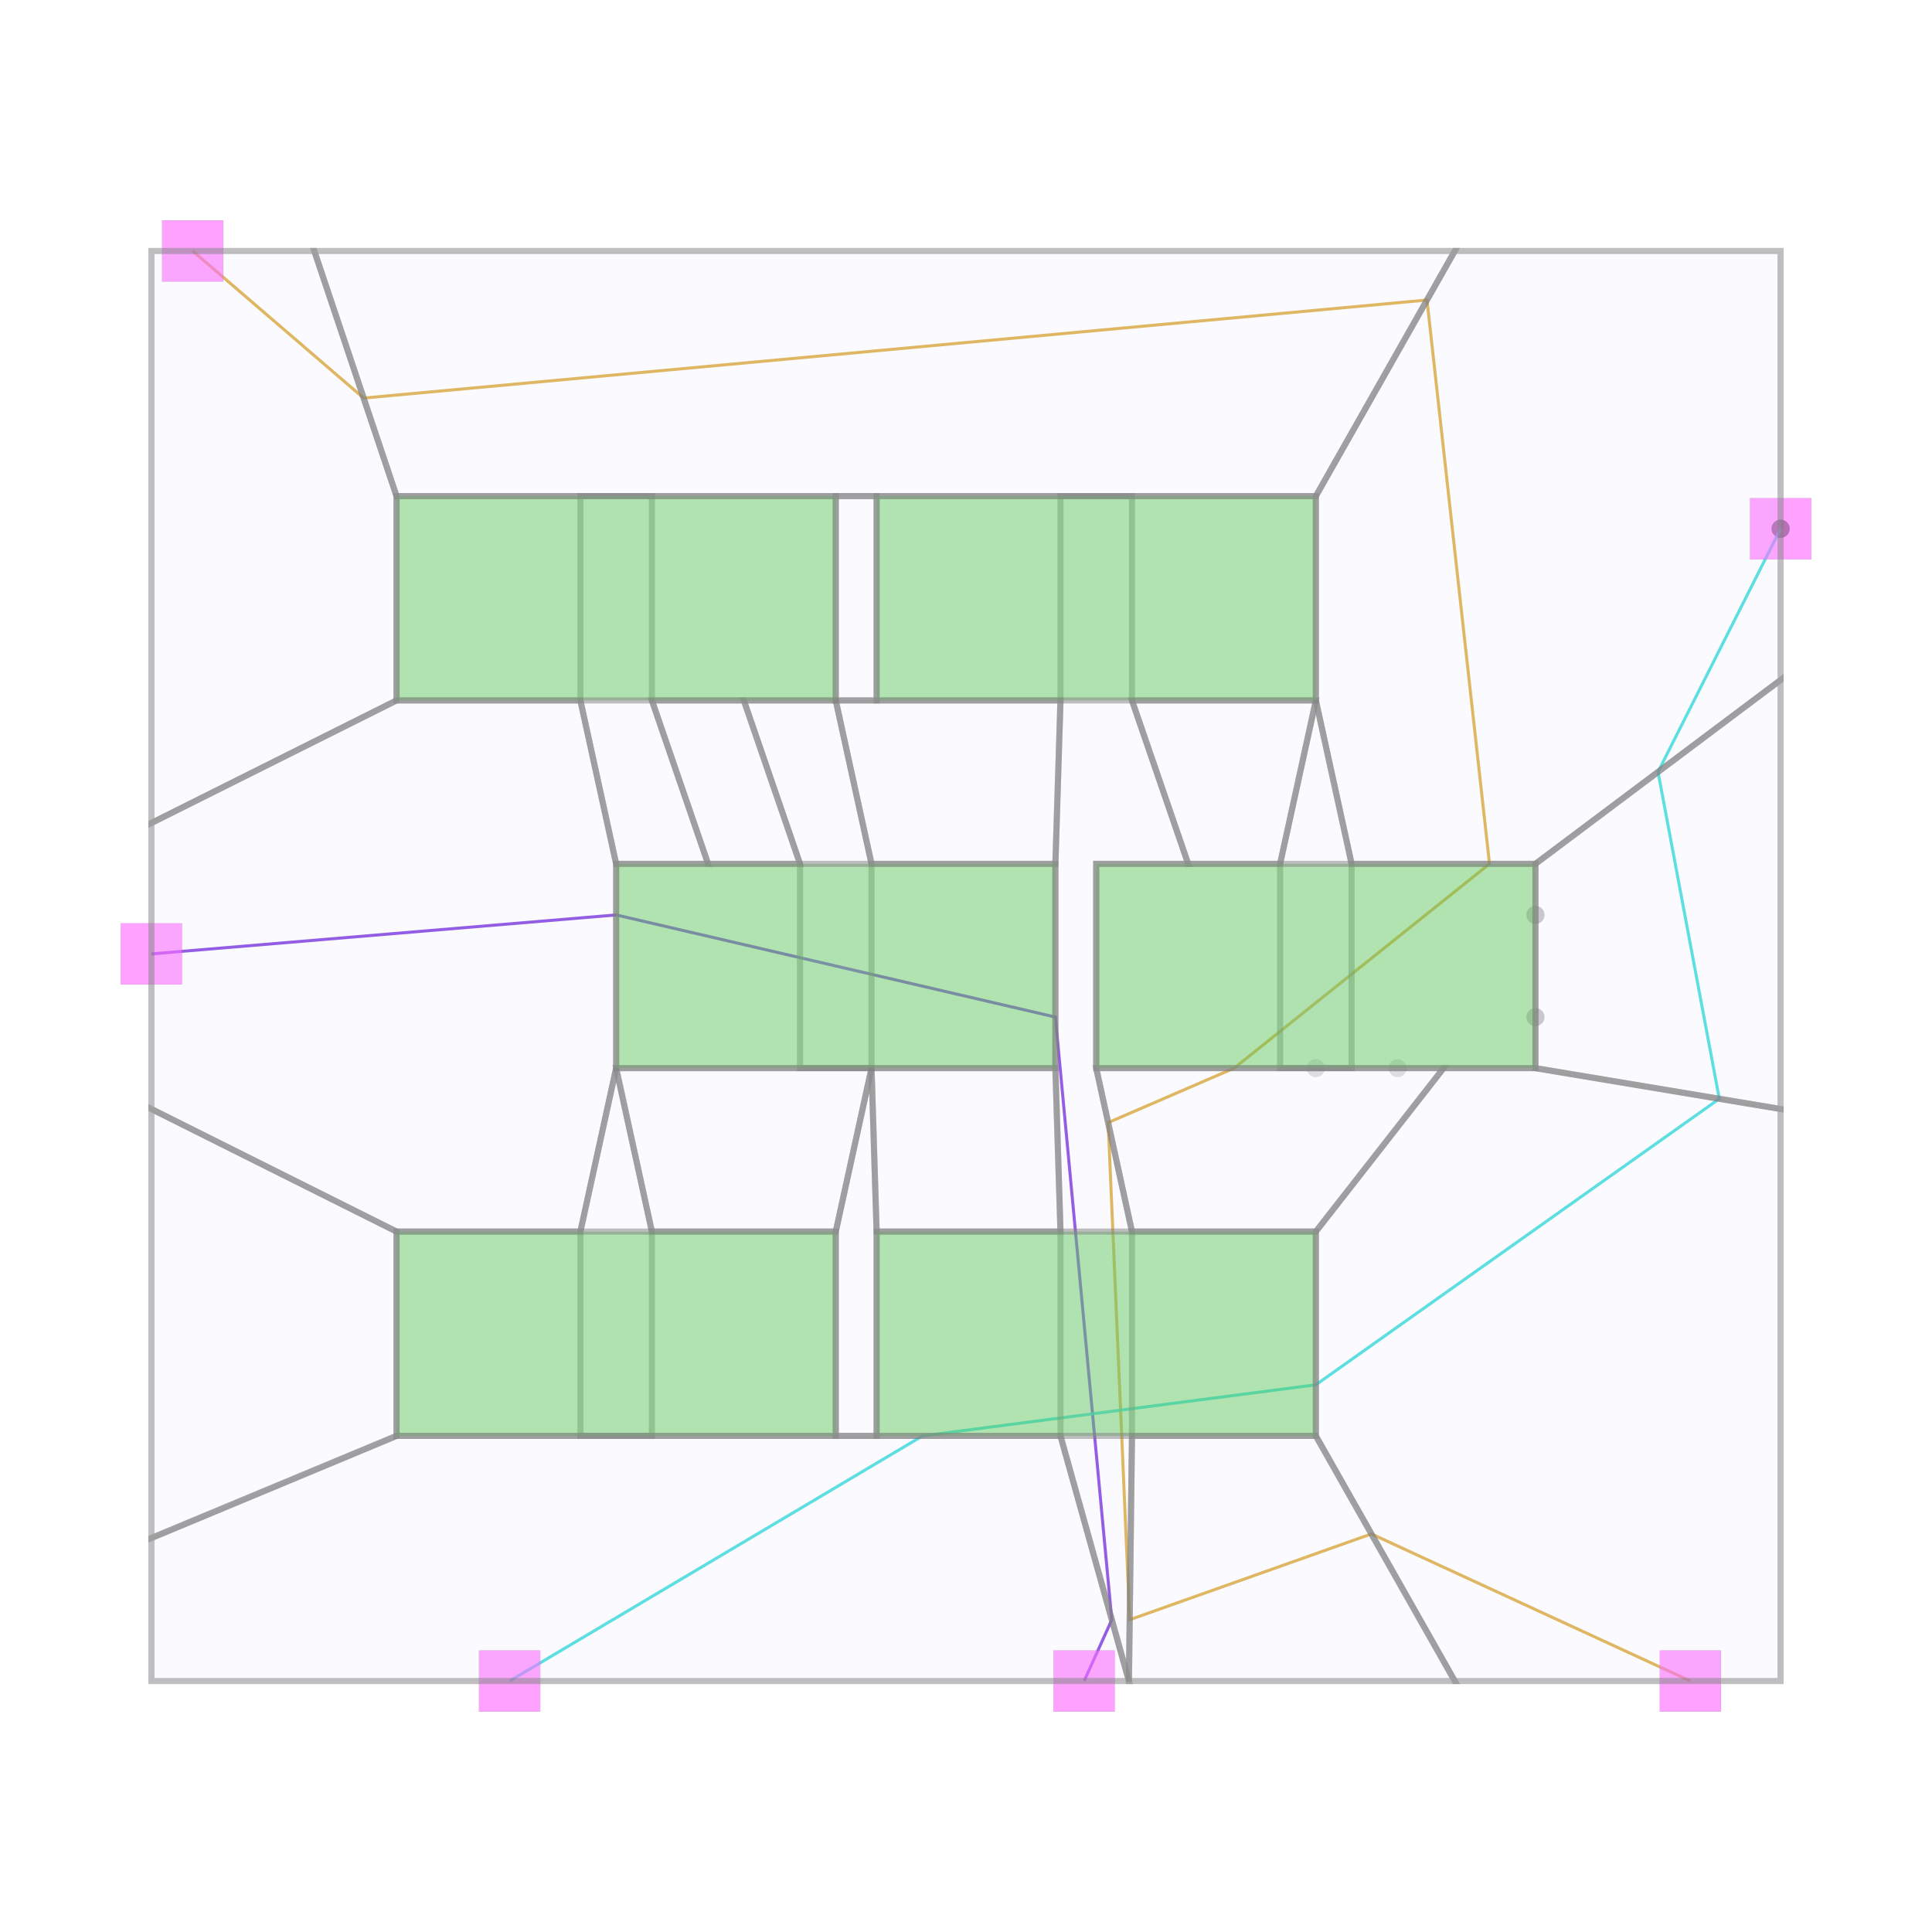
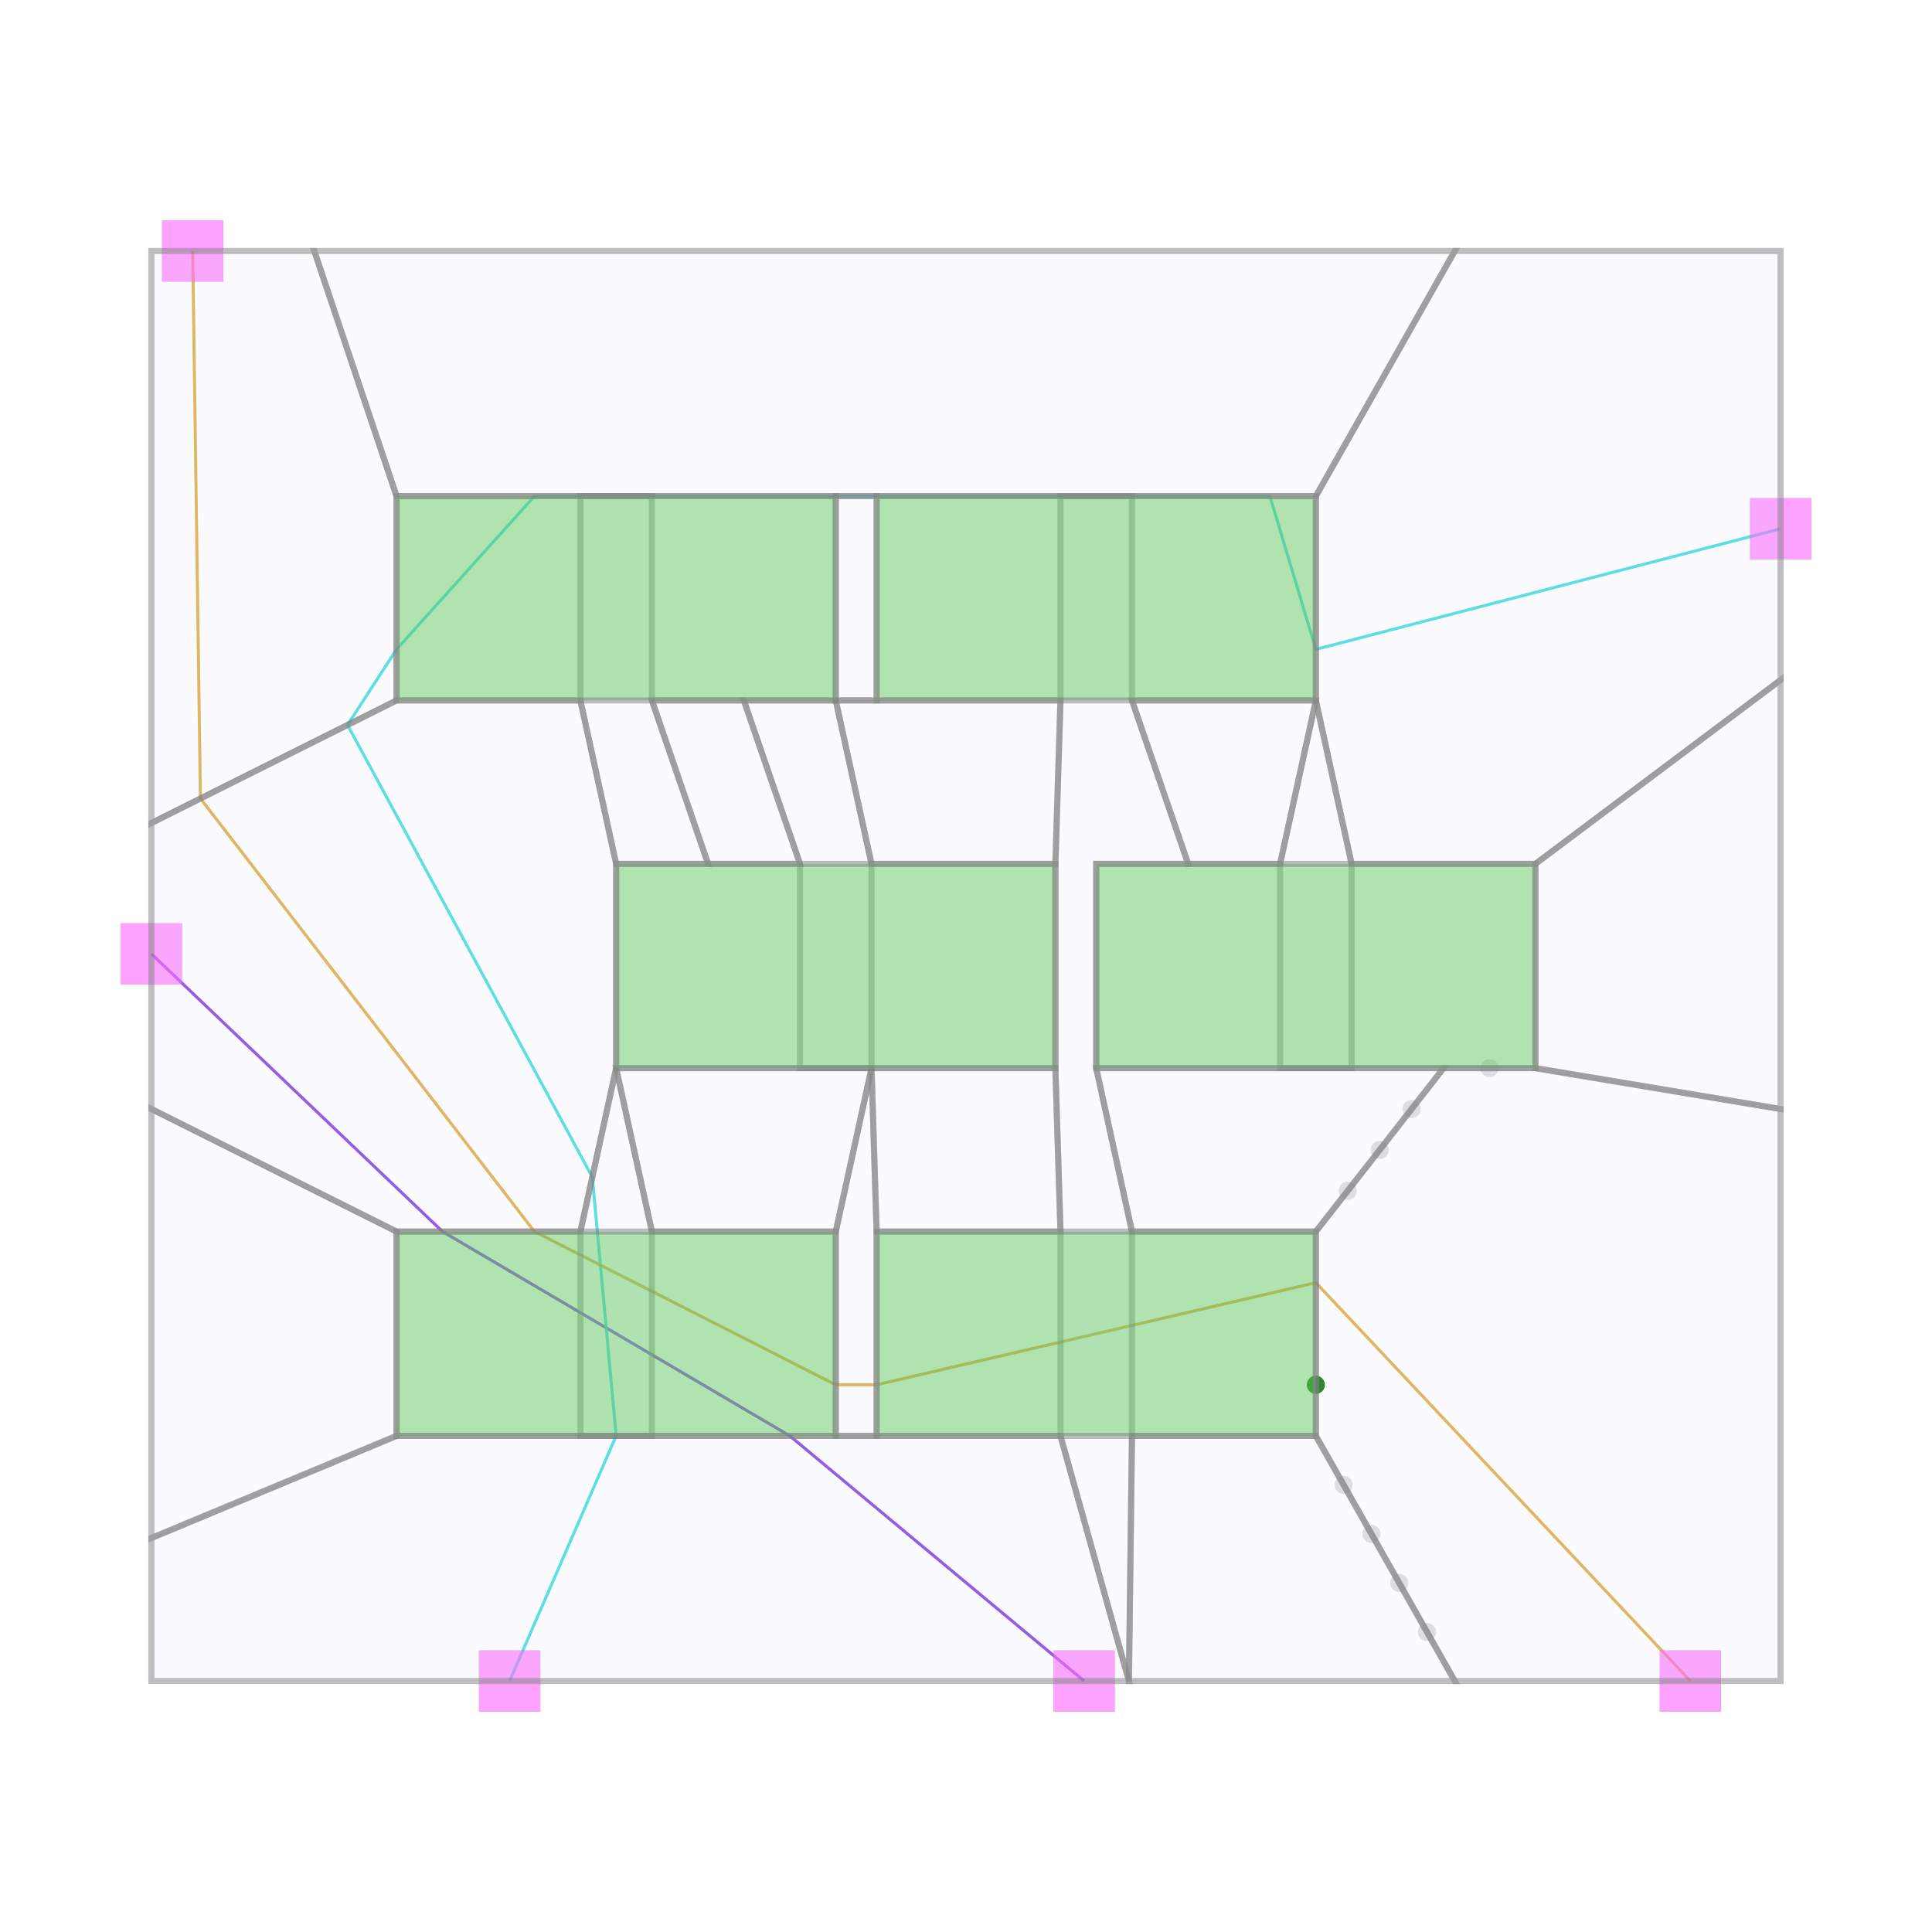
<svg xmlns="http://www.w3.org/2000/svg" width="640" height="640" viewBox="0 0 640 640">
  <rect width="100%" height="100%" fill="white" />
  <g>
-     <circle data-type="point" data-label="conn:C:end-port g: 1.66 h: 0.00 f: 1.66" data-x="4.525002000000001" data-y="2.1403297821545517" cx="589.849" cy="175.156" r="3" fill="green" />
+     <circle data-type="point" data-label="jp_15 g: 0.00 h: 1.00 f: 0.55" data-x="2.25" data-y="-2.0499989999999997" cx="435.891" cy="458.731" r="3" fill="green" />
  </g>
  <g>
-     <circle data-type="point" data-label="conn:C:end-port g: 1.66 h: 0.00 f: 1.66" data-x="4.525002000000001" data-y="2.1403297821545517" cx="589.849" cy="175.156" r="3" fill="rgba(128, 128, 128, 0.25)" />
+     <circle data-type="point" data-label="tp_1 g: 0.00 h: 1.00 f: 0.55" data-x="2.5219998" data-y="-2.7800012" cx="454.298" cy="508.133" r="3" fill="rgba(128, 128, 128, 0.25)" />
  </g>
  <g>
-     <circle data-type="point" data-label="conn:C:end-port g: 1.66 h: 0.00 f: 1.66" data-x="4.525002000000001" data-y="2.1403297821545517" cx="589.849" cy="175.156" r="3" fill="rgba(128, 128, 128, 0.25)" />
+     <circle data-type="point" data-label="tp_2 g: 0.00 h: 1.00 f: 0.55" data-x="2.6580002000000005" data-y="-3.0200008" cx="463.502" cy="524.375" r="3" fill="rgba(128, 128, 128, 0.25)" />
  </g>
  <g>
-     <circle data-type="point" data-label="conn:C:end-port g: 1.66 h: 0.00 f: 1.66" data-x="4.525002000000001" data-y="2.1403297821545517" cx="589.849" cy="175.156" r="3" fill="rgba(128, 128, 128, 0.25)" />
+     <circle data-type="point" data-label="tp_0 g: 0.00 h: 1.00 f: 0.55" data-x="2.3859994" data-y="-2.5400015999999996" cx="445.095" cy="491.891" r="3" fill="rgba(128, 128, 128, 0.25)" />
  </g>
  <g>
-     <circle data-type="point" data-label="jp_49 g: 0.59 h: 2.00 f: 1.69" data-x="2.250002" data-y="-0.5" cx="435.891" cy="353.837" r="3" fill="rgba(128, 128, 128, 0.25)" />
+     <circle data-type="point" data-label="tp_3 g: 0.00 h: 1.00 f: 0.55" data-x="2.7940006000000004" data-y="-3.2600004" cx="472.706" cy="540.616" r="3" fill="rgba(128, 128, 128, 0.25)" />
  </g>
  <g>
-     <circle data-type="point" data-label="jp_48 g: 0.59 h: 2.00 f: 1.69" data-x="2.6500005" data-y="-0.5" cx="462.961" cy="353.837" r="3" fill="rgba(128, 128, 128, 0.25)" />
+     <circle data-type="point" data-label="tp_5 g: 0.00 h: 1.00 f: 0.55" data-x="2.5624995" data-y="-0.9000014999999999" cx="457.039" cy="380.906" r="3" fill="rgba(128, 128, 128, 0.25)" />
  </g>
  <g>
-     <circle data-type="point" data-label="jp_51 g: 0.62 h: 2.00 f: 1.73" data-x="3.325" data-y="-0.25000049999999996" cx="508.64" cy="336.918" r="3" fill="rgba(128, 128, 128, 0.25)" />
+     <circle data-type="point" data-label="tp_4 g: 0.00 h: 1.00 f: 0.55" data-x="2.71874925" data-y="-0.70000175" cx="467.613" cy="367.372" r="3" fill="rgba(128, 128, 128, 0.25)" />
  </g>
  <g>
-     <circle data-type="point" data-label="jp_50 g: 0.62 h: 2.00 f: 1.73" data-x="3.325" data-y="0.24999949999999999" cx="508.64" cy="303.082" r="3" fill="rgba(128, 128, 128, 0.25)" />
+     <circle data-type="point" data-label="tp_6 g: 0.00 h: 1.00 f: 0.55" data-x="2.4062497499999997" data-y="-1.10000125" cx="446.465" cy="394.441" r="3" fill="rgba(128, 128, 128, 0.25)" />
  </g>
  <g>
-     <circle data-type="point" data-label="jp_50 g: 0.62 h: 2.00 f: 1.73" data-x="3.325" data-y="0.24999949999999999" cx="508.64" cy="303.082" r="3" fill="rgba(128, 128, 128, 0.25)" />
+     <circle data-type="point" data-label="jp_15 g: 0.00 h: 1.00 f: 0.55" data-x="2.25" data-y="-2.0499989999999997" cx="435.891" cy="458.731" r="3" fill="rgba(128, 128, 128, 0.25)" />
  </g>
  <g>
-     <circle data-type="point" data-label="jp_51 g: 0.66 h: 2.00 f: 1.76" data-x="3.325" data-y="-0.25000049999999996" cx="508.64" cy="336.918" r="3" fill="rgba(128, 128, 128, 0.25)" />
+     <circle data-type="point" data-label="jp_40 g: 0.00 h: 1.00 f: 0.55" data-x="3.0999995" data-y="-0.5" cx="493.414" cy="353.837" r="3" fill="rgba(128, 128, 128, 0.25)" />
  </g>
  <g>
-     <polyline data-points="1.1158233778631566,-3.500002 1.2512495,-3.1999985 0.9749999999999999,-0.25000100000000003 -1.175,0.25 -3.4500010000000003,0.05922500213760129" data-type="line" data-label="" points="359.137,556.858 368.302,536.556 349.607,336.918 204.109,303.082 50.151,315.992" fill="none" stroke="hsla(265, 70%, 50%, 0.8)" stroke-width="1px" />
+     <polyline data-points="1.1158233778631566,-3.500002 -0.32500149999999994,-2.3 -2.0249995,-1.3 -3.4500010000000003,0.05922500213760129" data-type="line" data-label="" points="359.137,556.858 261.631,475.649 146.586,407.976 50.151,315.992" fill="none" stroke="hsla(265, 70%, 50%, 0.8)" stroke-width="1px" />
  </g>
  <g>
-     <polyline data-points="-3.2478631274761747,3.500001 -2.4110006,2.7800004 2.7940002,3.259998 3.0999990000000004,0.5 1.85,-0.5 1.2333343333333333,-0.7666660000000001 1.3387495,-3.199998 2.5219998,-2.7800012 4.083218107374005,-3.500001" data-type="line" data-label="" points="63.831,83.142 120.464,131.867 472.706,99.384 493.414,286.163 408.822,353.837 367.09,371.883 374.223,536.556 454.298,508.133 559.952,556.858" fill="none" stroke="hsla(42, 70%, 50%, 0.8)" stroke-width="1px" />
+     <polyline data-points="-1.6966009790225467,-3.500002 -1.1749969999999998,-2.3 -1.1749969999999998,-2.3 -1.291669,-1.0333333333333334 -2.4899972,1.180002 -2.25,1.5500005000000001 -1.5750000000000002,2.3 2.024999,2.3 2.25,1.5500015 4.525002000000001,2.1403297821545517" data-type="line" data-label="" points="168.81,556.858 204.109,475.649 204.109,475.649 196.213,389.929 115.118,240.145 131.36,215.106 177.039,164.351 420.665,164.351 435.891,215.106 589.849,175.156" fill="none" stroke="hsla(179, 70%, 50%, 0.8)" stroke-width="1px" />
  </g>
  <g>
-     <polyline data-points="-1.6966009790225467,-3.500002 0.32500050000000014,-2.3 2.25,-2.0499989999999997 4.22500075,-0.6499999999999998 3.9249975,0.9500014999999997 4.525002000000001,2.1403297821545517" data-type="line" data-label="" points="168.81,556.858 305.619,475.649 435.891,458.731 569.547,363.988 549.244,255.71 589.849,175.156" fill="none" stroke="hsla(179, 70%, 50%, 0.8)" stroke-width="1px" />
+     <polyline data-points="-3.2478631274761747,3.500001 -3.2099978000000005,0.8200019999999998 -1.5750010000000003,-1.3 -0.10000000000000003,-2.0499985 0.10000000000000003,-2.0499995 2.25,-1.5499995 4.083218107374005,-3.500001" data-type="line" data-label="" points="63.831,83.142 66.393,264.507 177.039,407.976 276.858,458.731 290.393,458.731 435.891,424.894 559.952,556.858" fill="none" stroke="hsla(42, 70%, 50%, 0.8)" stroke-width="1px" />
  </g>
  <g>
    <rect data-type="rect" data-label="" data-x="1.1158233778631566" data-y="-3.500002" x="348.986" y="546.707" width="20.302" height="20.302" fill="rgba(255, 100, 255, 0.6)" stroke="black" stroke-width="0.015" />
  </g>
  <g>
    <rect data-type="rect" data-label="" data-x="-3.450003" data-y="0.05922500213760129" x="40" y="305.841" width="20.302" height="20.302" fill="rgba(255, 100, 255, 0.6)" stroke="black" stroke-width="0.015" />
  </g>
  <g>
    <rect data-type="rect" data-label="" data-x="-3.2478631274761747" data-y="3.500002" x="53.68" y="72.991" width="20.302" height="20.302" fill="rgba(255, 100, 255, 0.6)" stroke="black" stroke-width="0.015" />
  </g>
  <g>
    <rect data-type="rect" data-label="" data-x="4.083218107374005" data-y="-3.500002" x="549.801" y="546.707" width="20.302" height="20.302" fill="rgba(255, 100, 255, 0.6)" stroke="black" stroke-width="0.015" />
  </g>
  <g>
    <rect data-type="rect" data-label="" data-x="-1.6966009790225467" data-y="-3.500002" x="158.659" y="546.707" width="20.302" height="20.302" fill="rgba(255, 100, 255, 0.6)" stroke="black" stroke-width="0.015" />
  </g>
  <g>
    <rect data-type="rect" data-label="" data-x="4.525003000000001" data-y="2.1403297821545517" x="579.698" y="165.005" width="20.302" height="20.302" fill="rgba(255, 100, 255, 0.6)" stroke="black" stroke-width="0.015" />
  </g>
  <g>
    <polygon data-type="polygon" data-label="" data-points="3.727498,-3.500001 4.524998,-3.500001 4.525002000000001,-2.8000019999999997 4.524999,-2.099998 4.525003000000001,-1.399999 4.525,-0.6999999999999997 3.325003,-0.5 2.874999,-0.500002 2.25,-1.300001 2.250003,-1.799998 2.249999,-2.3000019999999997 2.9300010000000007,-3.5" points="535.879,556.858 589.849,556.858 589.849,509.486 589.849,462.115 589.849,414.743 589.849,367.372 508.641,353.837 478.187,353.837 435.891,407.976 435.891,441.812 435.891,475.65 481.909,556.858" fill="rgba(200, 200, 255, 0.1)" stroke="rgba(128, 128, 128, 0.5)" stroke-width="2.03" />
  </g>
  <g>
    <polygon data-type="polygon" data-label="" data-points="4.524999,2.8 4.524999,3.5 3.727503,3.499999 2.93,3.499998 2.250001,2.299998 2.249997,1.800001 2.25,1.300002 2.424998,0.500002 2.875001,0.5 3.324997,0.500001 4.524998,1.4000019999999995 4.525002000000001,2.1000010000000007" points="589.849,130.514 589.849,83.142 535.879,83.142 481.909,83.142 435.891,164.351 435.891,198.187 435.891,232.024 447.734,286.163 478.187,286.163 508.64,286.163 589.849,225.257 589.849,177.885" fill="rgba(200, 200, 255, 0.1)" stroke="rgba(128, 128, 128, 0.5)" stroke-width="2.03" />
  </g>
  <g>
    <polygon data-type="polygon" data-label="" data-points="-2.6525,3.500001 -3.45,3.500001 -3.450003,2.8 -3.449999,2.0999989999999995 -3.450002,1.3999979999999999 -3.4499980000000003,0.7000019999999997 -2.249997,1.300002 -2.249997,1.7999990000000001 -2.250001,2.3" points="104.121,83.142 50.151,83.142 50.151,130.514 50.151,177.885 50.151,225.257 50.151,272.628 131.36,232.024 131.36,198.187 131.36,164.351" fill="rgba(200, 200, 255, 0.1)" stroke="rgba(128, 128, 128, 0.5)" stroke-width="2.03" />
  </g>
  <g>
    <polygon data-type="polygon" data-label="" data-points="-3.449999,-2.799998 -3.450003,-3.500002 -2.6524989999999997,-3.499998 -1.855002,-3.499999 -1.057498,-3.5 -0.26000099999999976,-3.500001 0.5375030000000001,-3.500002 1.335,-3.499998 0.999998,-2.3 0.5500010000000001,-2.3000019999999997 0.09999700000000003,-2.300001 -0.10000300000000004,-2.299998 -0.55,-2.3 -0.999997,-2.2999989999999997 -1.3499970000000001,-2.300001 -1.800001,-2.299998 -2.249998,-2.3000019999999997" points="50.151,509.486 50.151,556.858 104.121,556.858 158.091,556.858 212.061,556.858 266.03,556.858 320,556.858 373.97,556.858 351.299,475.649 320.846,475.65 290.393,475.65 276.858,475.649 246.405,475.649 215.952,475.649 192.266,475.65 161.813,475.649 131.36,475.65" fill="rgba(200, 200, 255, 0.1)" stroke="rgba(128, 128, 128, 0.5)" stroke-width="2.03" />
  </g>
  <g>
    <polygon data-type="polygon" data-label="" data-points="-3.449999,-2.799998 -2.249998,-2.3000019999999997 -2.249998,-1.8 -2.250002,-1.2999990000000001 -3.449997,-0.7000000000000002 -3.45,-1.4000009999999994 -3.450003,-2.1000020000000004" points="50.151,509.486 131.36,475.65 131.36,441.813 131.36,407.976 50.151,367.372 50.151,414.743 50.151,462.115" fill="rgba(200, 200, 255, 0.1)" stroke="rgba(128, 128, 128, 0.5)" stroke-width="2.03" />
  </g>
  <g>
    <polygon data-type="polygon" data-label="" data-points="-3.449997,-0.7000000000000002 -2.250002,-1.2999990000000001 -1.7999990000000001,-1.300001 -1.350003,-1.3 -1.175001,-0.5 -1.175001,0.000002 -1.174998,0.499998 -1.350003,1.299998 -1.8,1.300001 -2.249997,1.300002 -3.4499980000000003,0.7000019999999997 -3.4500010000000003,0.000001" points="50.151,367.372 131.36,407.976 161.813,407.976 192.266,407.976 204.109,353.837 204.109,320 204.109,286.163 192.266,232.024 161.813,232.024 131.36,232.024 50.151,272.628 50.151,320" fill="rgba(200, 200, 255, 0.1)" stroke="rgba(128, 128, 128, 0.5)" stroke-width="2.03" />
  </g>
  <g>
    <polygon data-type="polygon" data-label="" data-points="-1.350003,-1.3 -1.35,-1.800002 -1.3499970000000001,-2.300001 -0.999997,-2.2999989999999997 -0.999997,-1.800002 -1.000001,-1.300001 -1.175001,-0.5" points="192.266,407.976 192.266,441.813 192.266,475.65 215.952,475.649 215.952,441.813 215.952,407.976 204.109,353.837" fill="rgba(200, 200, 255, 0.1)" stroke="rgba(128, 128, 128, 0.5)" stroke-width="2.03" />
  </g>
  <g>
    <polygon data-type="polygon" data-label="" data-points="-0.09999900000000003,-1.7999990000000001 -0.10000300000000004,-2.299998 0.09999700000000003,-2.300001 0.09999700000000003,-1.7999990000000001 0.10000000000000003,-1.299998 0.0749999999999999,-0.500002 -0.10000200000000004,-1.300002" points="276.858,441.813 276.858,475.649 290.393,475.65 290.393,441.813 290.393,407.976 288.701,353.837 276.858,407.976" fill="rgba(200, 200, 255, 0.1)" stroke="rgba(128, 128, 128, 0.5)" stroke-width="2.03" />
  </g>
  <g>
    <polygon data-type="polygon" data-label="" data-points="1.335,-3.499998 1.349998,-2.299998 1.349998,-1.800001 1.350001,-1.3 1.175001,-0.499999 1.175001,-0.000002 1.174997,0.499999 1.625,0.500002 1.3499990000000002,1.300001 1.3499990000000002,1.799998 1.3500020000000001,2.2999989999999997 1,2.3 1.000003,1.799998 0.999999,1.2999990000000001 0.9750019999999998,0.5 0.9749979999999999,-0.000002 0.9750009999999999,-0.500001 0.999999,-1.2999990000000001 1.000002,-1.800001 0.999998,-2.3" points="373.97,556.858 374.985,475.649 374.985,441.813 374.985,407.976 363.142,353.837 363.142,320 363.142,286.163 393.595,286.163 374.985,232.024 374.985,198.188 374.985,164.351 351.299,164.351 351.299,198.188 351.299,232.024 349.607,286.163 349.607,320 349.607,353.837 351.299,407.976 351.299,441.813 351.299,475.649" fill="rgba(200, 200, 255, 0.1)" stroke="rgba(128, 128, 128, 0.5)" stroke-width="2.03" />
  </g>
  <g>
    <polygon data-type="polygon" data-label="" data-points="2.9300010000000007,-3.5 2.249999,-2.3000019999999997 1.800002,-2.2999989999999997 1.349998,-2.299998 1.335,-3.499998 2.1324970000000003,-3.499999" points="481.909,556.858 435.891,475.65 405.438,475.649 374.985,475.649 373.97,556.858 427.939,556.858" fill="rgba(200, 200, 255, 0.1)" stroke="rgba(128, 128, 128, 0.5)" stroke-width="2.03" />
  </g>
  <g>
    <polygon data-type="polygon" data-label="" data-points="-0.2750000000000001,-0.499999 -0.7249970000000001,-0.500001 -1.175001,-0.5 -1.000001,-1.300001 -0.5499980000000001,-1.299998 -0.10000200000000004,-1.300002 0.0749999999999999,-0.500002" points="265.015,353.837 234.562,353.837 204.109,353.837 215.952,407.976 246.405,407.976 276.858,407.976 288.701,353.837" fill="rgba(200, 200, 255, 0.1)" stroke="rgba(128, 128, 128, 0.5)" stroke-width="2.03" />
  </g>
  <g>
    <polygon data-type="polygon" data-label="" data-points="0.999999,-1.2999990000000001 0.9750009999999999,-0.500001 0.5249969999999999,-0.499998 0.0749999999999999,-0.500002 0.10000000000000003,-1.299998 0.550003,-1.3" points="351.299,407.976 349.607,353.837 319.154,353.837 288.701,353.837 290.393,407.976 320.846,407.976" fill="rgba(200, 200, 255, 0.1)" stroke="rgba(128, 128, 128, 0.5)" stroke-width="2.03" />
  </g>
  <g>
    <polygon data-type="polygon" data-label="" data-points="-0.27500300000000005,0 -0.2750000000000001,-0.499999 0.0749999999999999,-0.500002 0.0749999999999999,0 0.0750029999999999,0.500001 -0.10000200000000004,1.300001 -0.549999,1.2999990000000001 -0.2749990000000001,0.500002" points="265.015,320 265.015,353.837 288.701,353.837 288.701,320 288.701,286.163 276.858,232.024 246.405,232.024 265.015,286.163" fill="rgba(200, 200, 255, 0.1)" stroke="rgba(128, 128, 128, 0.5)" stroke-width="2.03" />
  </g>
  <g>
    <polygon data-type="polygon" data-label="" data-points="2.075002,-0.499998 1.624998,-0.5 1.175001,-0.499999 1.350001,-1.3 1.799997,-1.300002 2.25,-1.300001 2.874999,-0.500002 2.4250019999999997,-0.500001" points="424.048,353.837 393.595,353.837 363.142,353.837 374.985,407.976 405.438,407.976 435.891,407.976 478.187,353.837 447.734,353.837" fill="rgba(200, 200, 255, 0.1)" stroke="rgba(128, 128, 128, 0.5)" stroke-width="2.03" />
  </g>
  <g>
    <polygon data-type="polygon" data-label="" data-points="3.325003,-0.5 4.525,-0.6999999999999997 4.524997,-0.000001 4.5250010000000005,0.6999980000000002 4.524998,1.4000019999999995 3.324997,0.500001 3.325,-0.000001" points="508.641,353.837 589.849,367.372 589.849,320 589.849,272.629 589.849,225.257 508.64,286.163 508.64,320" fill="rgba(200, 200, 255, 0.1)" stroke="rgba(128, 128, 128, 0.5)" stroke-width="2.03" />
  </g>
  <g>
    <polygon data-type="polygon" data-label="" data-points="2.074999,0.000001 2.075002,-0.499998 2.4250019999999997,-0.500001 2.4250019999999997,0.000001 2.424998,0.500002 2.25,1.300002 2.075003,0.499998" points="424.048,320 424.048,353.837 447.734,353.837 447.734,320 447.734,286.163 435.891,232.024 424.048,286.163" fill="rgba(200, 200, 255, 0.1)" stroke="rgba(128, 128, 128, 0.5)" stroke-width="2.03" />
  </g>
  <g>
    <polygon data-type="polygon" data-label="" data-points="-1.057501,3.499998 -1.8549970000000005,3.500002 -2.6525,3.500001 -2.250001,2.3 -1.799998,2.299998 -1.3500020000000001,2.2999989999999997 -1,2.299998 -0.5499970000000001,2.300001 -0.10000100000000003,2.3000019999999997 0.10000100000000003,2.300001 0.5499970000000001,2.2999989999999997 1,2.3 1.3500020000000001,2.2999989999999997 1.799998,2.3000019999999997 2.250001,2.299998 2.93,3.499998 2.1324970000000003,3.500002 1.3350009999999999,3.500001 0.5374980000000001,3.5 -0.2599979999999998,3.499999" points="212.06,83.142 158.091,83.142 104.121,83.142 131.36,164.351 161.813,164.351 192.266,164.351 215.952,164.351 246.405,164.35 276.858,164.35 290.393,164.35 320.846,164.351 351.299,164.351 374.985,164.351 405.438,164.35 435.891,164.351 481.909,83.142 427.939,83.142 373.97,83.142 320,83.142 266.03,83.142" fill="rgba(200, 200, 255, 0.1)" stroke="rgba(128, 128, 128, 0.5)" stroke-width="2.03" />
  </g>
  <g>
    <polygon data-type="polygon" data-label="" data-points="-0.725002,0.500001 -1.000003,1.3 -1.000003,1.800002 -1,2.299998 -1.3500020000000001,2.2999989999999997 -1.3499990000000002,1.800002 -1.350003,1.299998 -1.174998,0.499998" points="234.562,286.163 215.952,232.024 215.952,198.187 215.952,164.351 192.266,164.351 192.266,198.187 192.266,232.024 204.109,286.163" fill="rgba(200, 200, 255, 0.1)" stroke="rgba(128, 128, 128, 0.5)" stroke-width="2.03" />
  </g>
  <g>
    <polygon data-type="polygon" data-label="" data-points="-0.2749990000000001,0.500002 -0.549999,1.2999990000000001 -1.000003,1.3 -0.725002,0.500001" points="265.015,286.163 246.405,232.024 215.952,232.024 234.562,286.163" fill="rgba(200, 200, 255, 0.1)" stroke="rgba(128, 128, 128, 0.5)" stroke-width="2.03" />
  </g>
  <g>
    <polygon data-type="polygon" data-label="" data-points="0.09999800000000003,1.299998 -0.10000200000000004,1.300001 0.0750029999999999,0.500001 0.5249989999999999,0.499999 0.9750019999999998,0.5 0.999999,1.2999990000000001 0.550002,1.300002" points="290.393,232.024 276.858,232.024 288.701,286.163 319.154,286.163 349.607,286.163 351.299,232.024 320.846,232.024" fill="rgba(200, 200, 255, 0.1)" stroke="rgba(128, 128, 128, 0.5)" stroke-width="2.03" />
  </g>
  <g>
    <polygon data-type="polygon" data-label="" data-points="-0.09999800000000003,1.8 -0.10000200000000004,1.300001 0.09999800000000003,1.299998 0.09999800000000003,1.8 0.10000100000000003,2.300001 -0.10000100000000003,2.3000019999999997" points="276.858,198.187 276.858,232.024 290.393,232.024 290.393,198.187 290.393,164.35 276.858,164.35" fill="rgba(200, 200, 255, 0.1)" stroke="rgba(128, 128, 128, 0.5)" stroke-width="2.03" />
  </g>
  <g>
    <polygon data-type="polygon" data-label="" data-points="1.625,0.500002 2.075003,0.499998 2.25,1.300002 1.800003,1.3 1.3499990000000002,1.300001" points="393.595,286.163 424.048,286.163 435.891,232.024 405.438,232.024 374.985,232.024" fill="rgba(200, 200, 255, 0.1)" stroke="rgba(128, 128, 128, 0.5)" stroke-width="2.03" />
  </g>
  <g>
    <polygon data-type="polygon" data-label="" data-points="-2.25,-2.3 -0.10000000000000003,-2.3 -0.10000000000000003,-1.3 -2.25,-1.3" points="131.36,475.649 276.858,475.649 276.858,407.976 131.36,407.976" fill="rgba(100, 200, 100, 0.5)" stroke="rgba(128, 128, 128, 0.5)" stroke-width="2.03" />
  </g>
  <g>
    <polygon data-type="polygon" data-label="" data-points="0.10000000000000003,-2.3 2.25,-2.3 2.25,-1.3 0.10000000000000003,-1.3" points="290.393,475.649 435.891,475.649 435.891,407.976 290.393,407.976" fill="rgba(100, 200, 100, 0.5)" stroke="rgba(128, 128, 128, 0.5)" stroke-width="2.03" />
  </g>
  <g>
    <polygon data-type="polygon" data-label="" data-points="-1.175,-0.5 0.9749999999999999,-0.5 0.9749999999999999,0.5 -1.175,0.5" points="204.109,353.837 349.607,353.837 349.607,286.163 204.109,286.163" fill="rgba(100, 200, 100, 0.5)" stroke="rgba(128, 128, 128, 0.5)" stroke-width="2.03" />
  </g>
  <g>
    <polygon data-type="polygon" data-label="" data-points="1.175,-0.5 3.325,-0.5 3.325,0.5 1.175,0.5" points="363.142,353.837 508.64,353.837 508.64,286.163 363.142,286.163" fill="rgba(100, 200, 100, 0.5)" stroke="rgba(128, 128, 128, 0.5)" stroke-width="2.03" />
  </g>
  <g>
    <polygon data-type="polygon" data-label="" data-points="-2.25,1.3 -0.10000000000000003,1.3 -0.10000000000000003,2.3 -2.25,2.3" points="131.36,232.024 276.858,232.024 276.858,164.351 131.36,164.351" fill="rgba(100, 200, 100, 0.5)" stroke="rgba(128, 128, 128, 0.5)" stroke-width="2.03" />
  </g>
  <g>
    <polygon data-type="polygon" data-label="" data-points="0.10000000000000003,1.3 2.25,1.3 2.25,2.3 0.10000000000000003,2.3" points="290.393,232.024 435.891,232.024 435.891,164.351 290.393,164.351" fill="rgba(100, 200, 100, 0.5)" stroke="rgba(128, 128, 128, 0.5)" stroke-width="2.03" />
  </g>
  <g id="crosshair" style="display: none">
    <line id="crosshair-h" y1="0" y2="640" stroke="#666" stroke-width="0.5" />
    <line id="crosshair-v" x1="0" x2="640" stroke="#666" stroke-width="0.5" />
    <text id="coordinates" font-family="monospace" font-size="12" fill="#666" />
  </g>
</svg>
